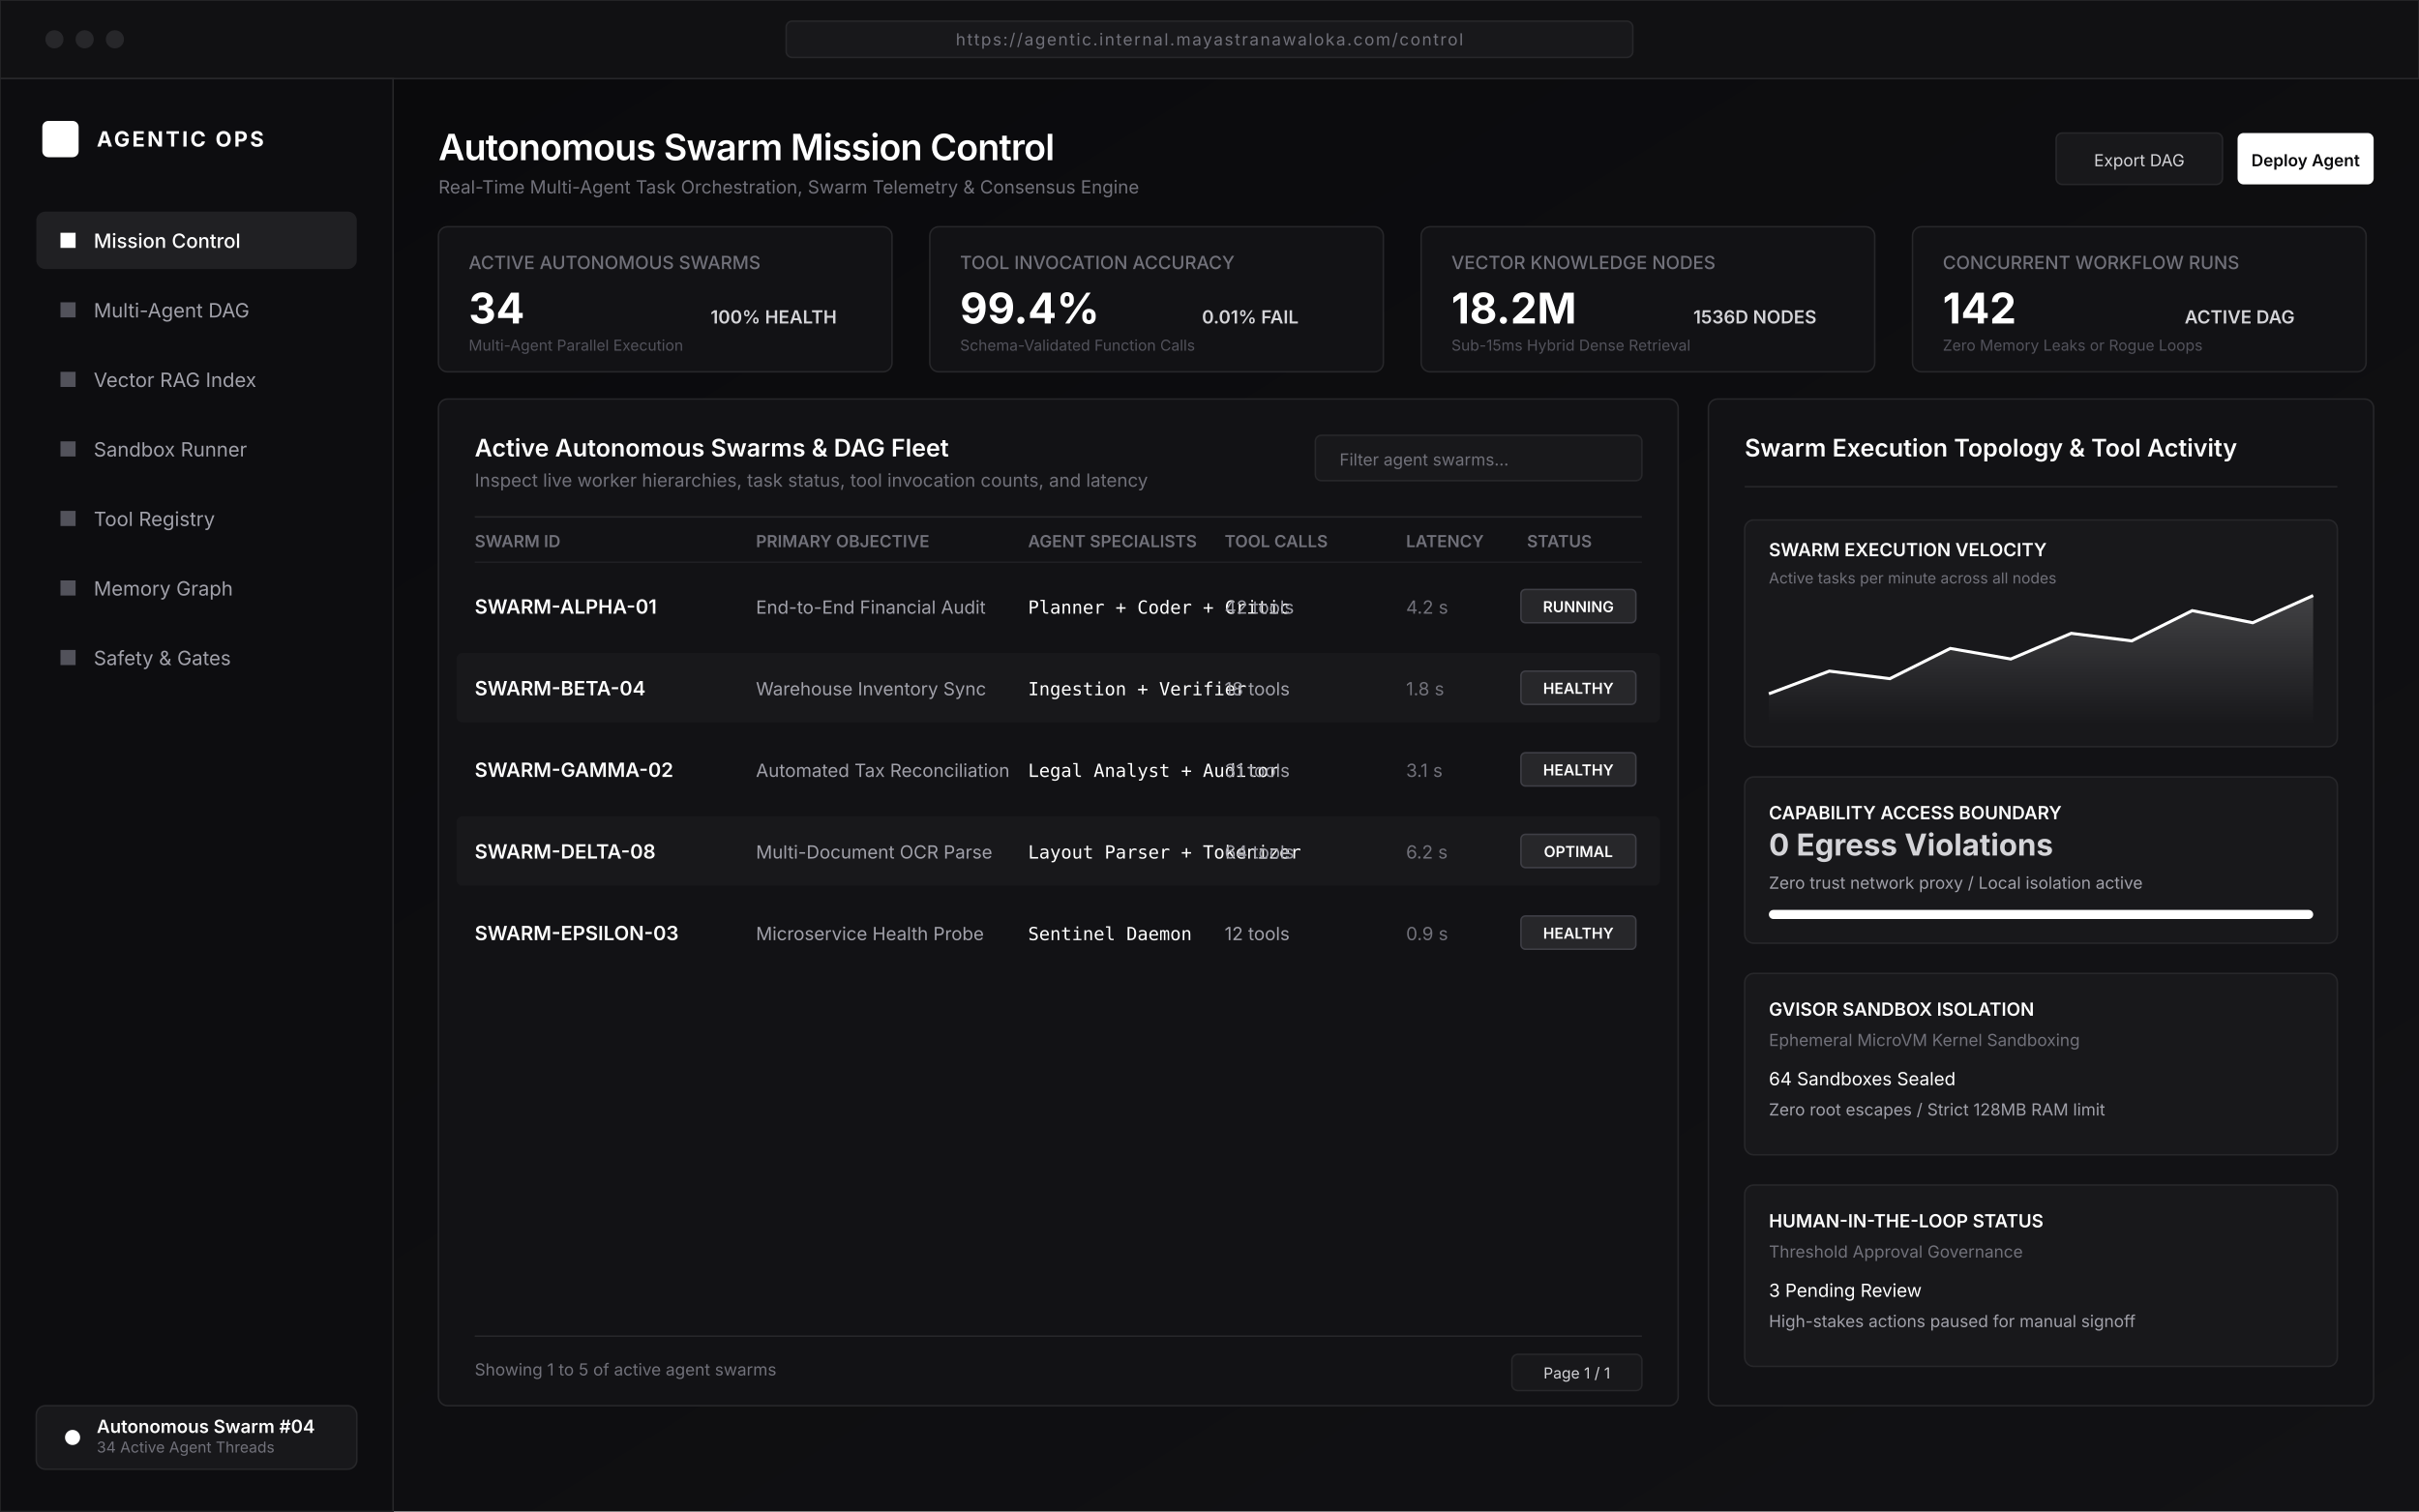
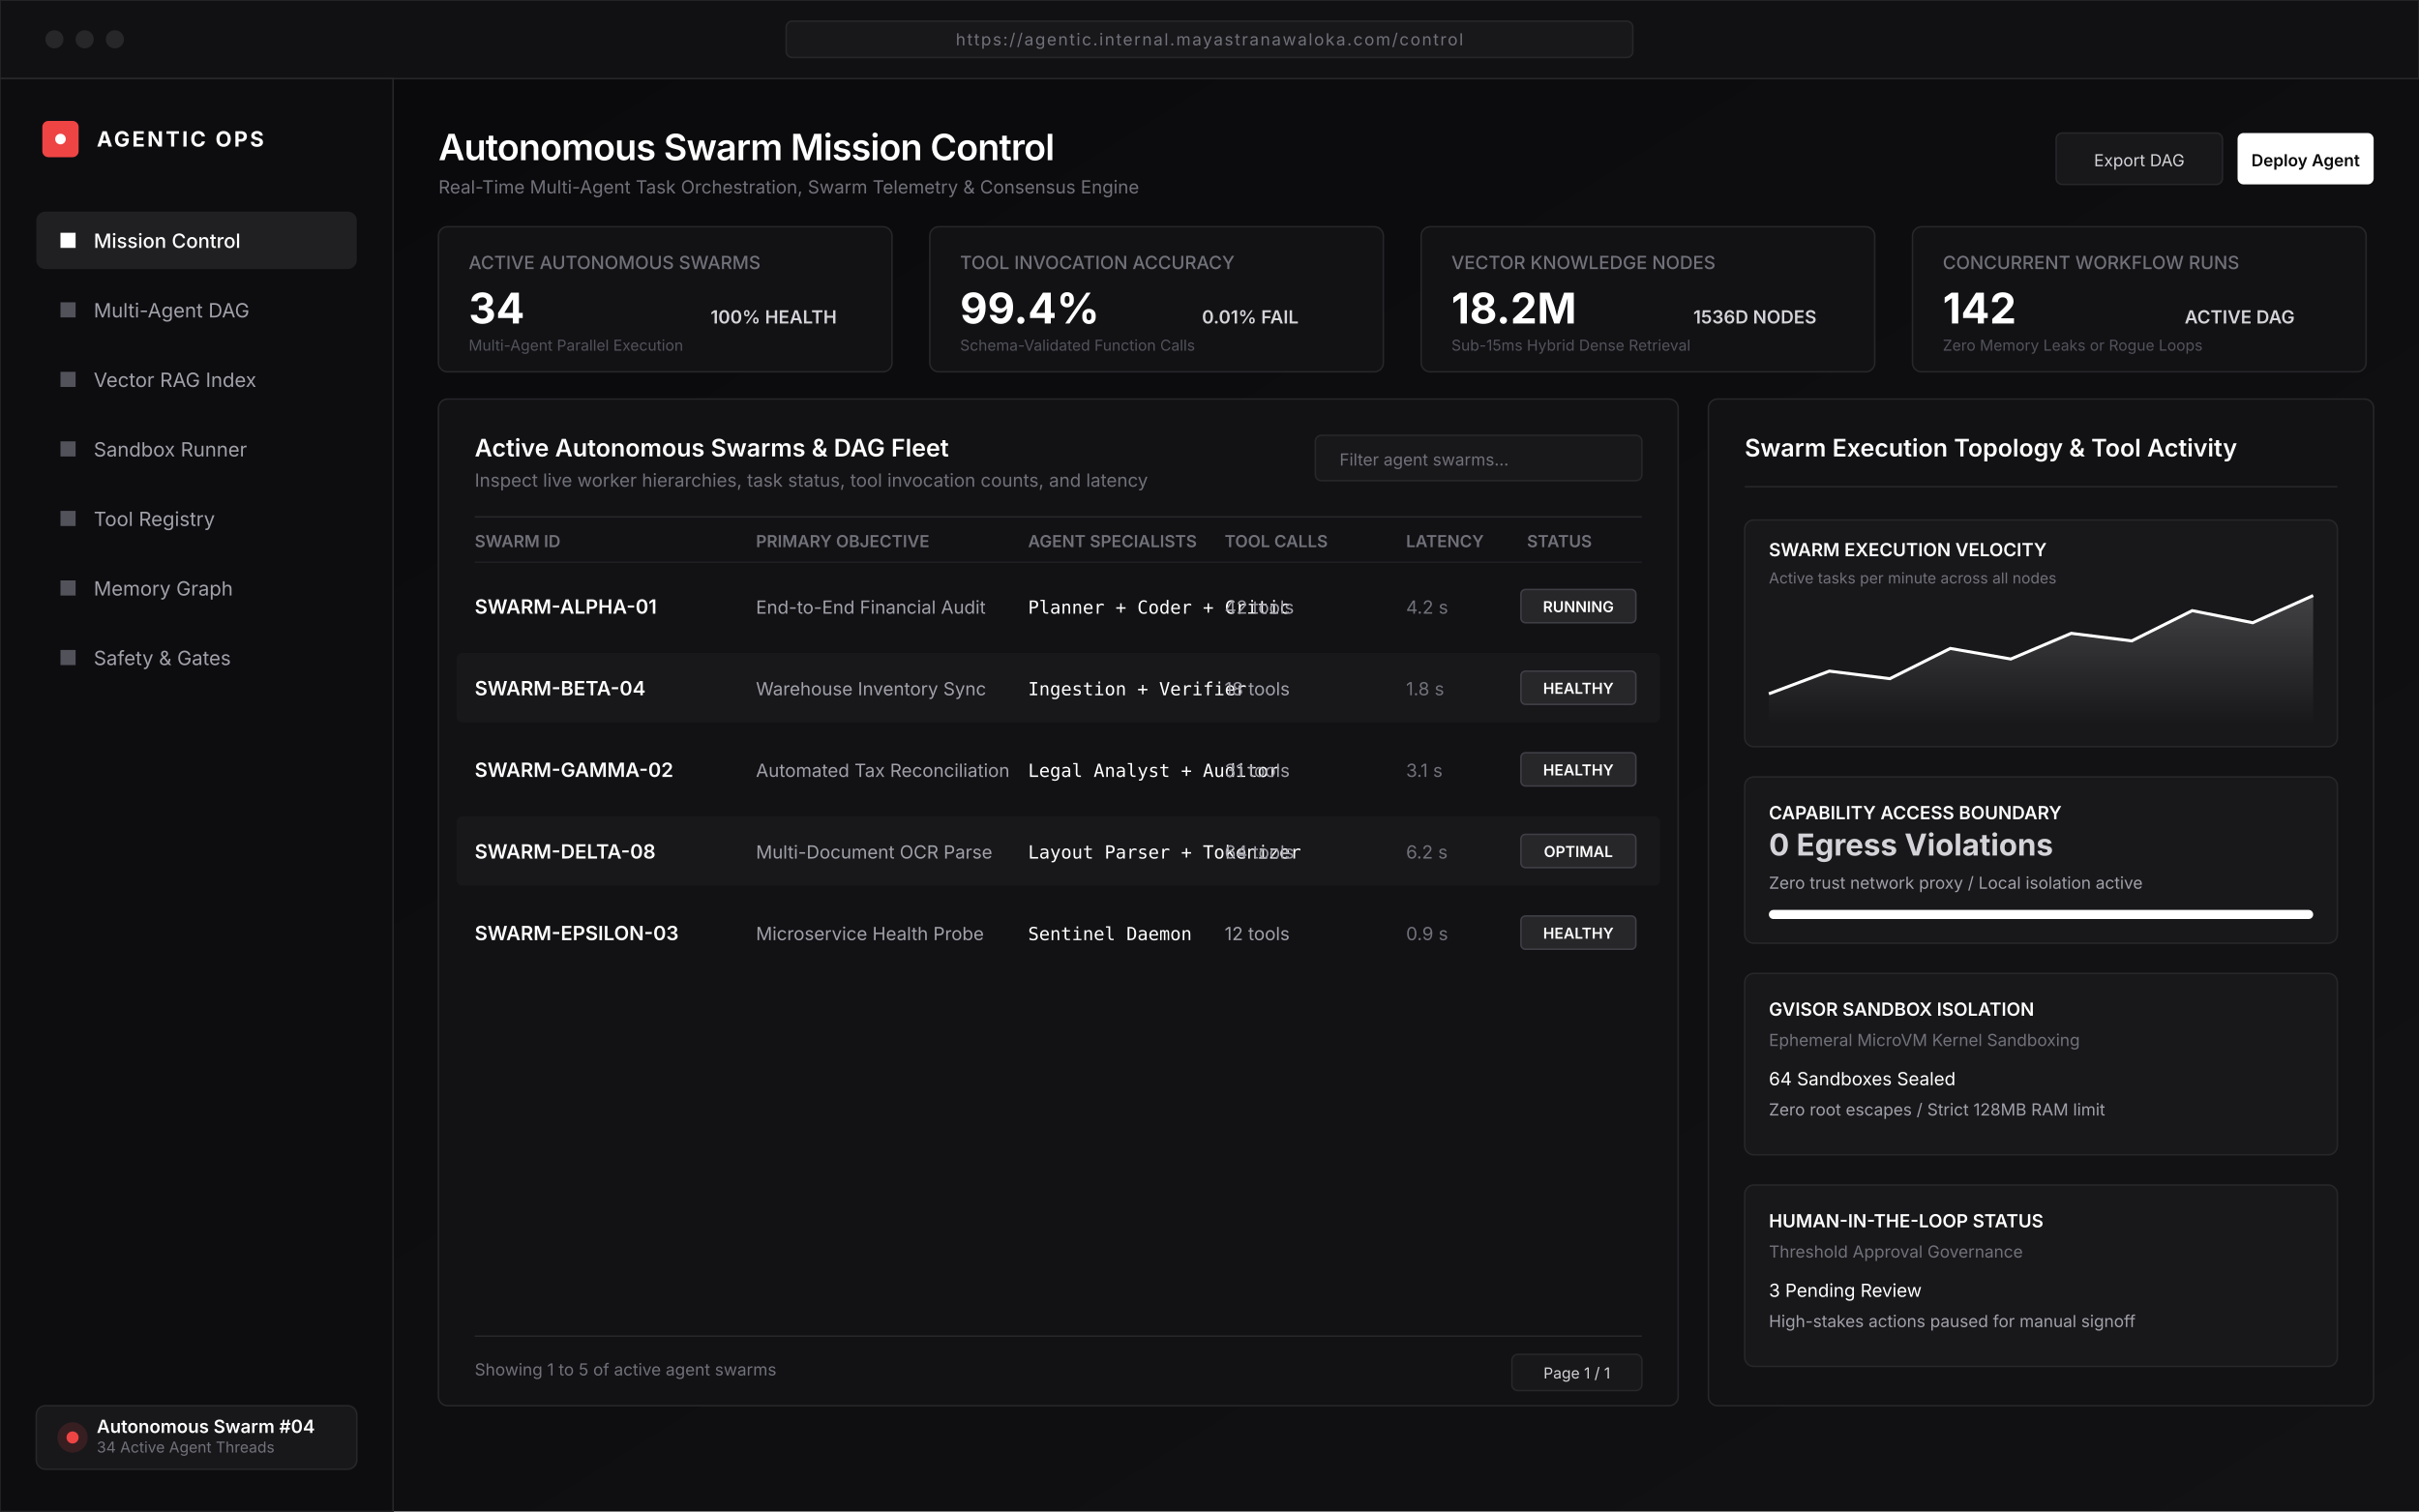
<svg xmlns="http://www.w3.org/2000/svg" viewBox="0 0 1600 1000" width="1600" height="1000">
  <defs>
    <linearGradient id="bgGlow" x1="0" y1="0" x2="1" y2="1">
      <stop offset="0%" stop-color="#09090b" />
      <stop offset="100%" stop-color="#121215" />
    </linearGradient>
    <linearGradient id="monoGrad" x1="0" y1="0" x2="0" y2="1">
      <stop offset="0%" stop-color="#ffffff" stop-opacity="0.18" />
      <stop offset="100%" stop-color="#ffffff" stop-opacity="0.0" />
    </linearGradient>
  </defs>
  <rect width="1600" height="1000" fill="url(#bgGlow)" />
  <rect width="1600" height="52" fill="#111113" stroke="#27272a" stroke-width="1" />
  <circle cx="36" cy="26" r="6" fill="#27272a" />
  <circle cx="56" cy="26" r="6" fill="#27272a" />
  <circle cx="76" cy="26" r="6" fill="#27272a" />
  <rect x="520" y="14" width="560" height="24" rx="4" fill="#18181b" stroke="#27272a" stroke-width="1" />
  <text x="800" y="30" fill="#71717a" font-family="-apple-system, BlinkMacSystemFont, sans-serif" font-size="11" text-anchor="middle" letter-spacing="1">https://agentic.internal.mayastranawaloka.com/control</text>
  <rect x="0" y="52" width="260" height="948" fill="#0d0d10" stroke="#27272a" stroke-width="1" />
-   <rect x="28" y="80" width="24" height="24" rx="4" fill="#ffffff" />
+   <rect x="28" y="80" width="24" height="24" rx="4" fill="#ef4444" />
+   <circle cx="40" cy="92" r="3.5" fill="#fefefe" />
  <text x="64" y="97" fill="#ffffff" font-family="-apple-system, BlinkMacSystemFont, sans-serif" font-size="14" font-weight="700" letter-spacing="1.5">AGENTIC OPS</text>
  <g transform="translate(24, 140)">
    <rect x="0" y="0" width="212" height="38" rx="6" fill="#ffffff" fill-opacity="0.08" />
    <rect x="16" y="14" width="10" height="10" fill="#ffffff" />
    <text x="38" y="24" fill="#ffffff" font-family="-apple-system, BlinkMacSystemFont, sans-serif" font-size="13" font-weight="500">Mission Control</text>
    <rect x="16" y="60" width="10" height="10" fill="#52525b" />
    <text x="38" y="70" fill="#a1a1aa" font-family="-apple-system, BlinkMacSystemFont, sans-serif" font-size="13">Multi-Agent DAG</text>
    <rect x="16" y="106" width="10" height="10" fill="#52525b" />
    <text x="38" y="116" fill="#a1a1aa" font-family="-apple-system, BlinkMacSystemFont, sans-serif" font-size="13">Vector RAG Index</text>
    <rect x="16" y="152" width="10" height="10" fill="#52525b" />
    <text x="38" y="162" fill="#a1a1aa" font-family="-apple-system, BlinkMacSystemFont, sans-serif" font-size="13">Sandbox Runner</text>
    <rect x="16" y="198" width="10" height="10" fill="#52525b" />
    <text x="38" y="208" fill="#a1a1aa" font-family="-apple-system, BlinkMacSystemFont, sans-serif" font-size="13">Tool Registry</text>
    <rect x="16" y="244" width="10" height="10" fill="#52525b" />
    <text x="38" y="254" fill="#a1a1aa" font-family="-apple-system, BlinkMacSystemFont, sans-serif" font-size="13">Memory Graph</text>
    <rect x="16" y="290" width="10" height="10" fill="#52525b" />
    <text x="38" y="300" fill="#a1a1aa" font-family="-apple-system, BlinkMacSystemFont, sans-serif" font-size="13">Safety &amp; Gates</text>
  </g>
  <rect x="24" y="930" width="212" height="42" rx="6" fill="#18181b" stroke="#27272a" stroke-width="1" />
-   <circle cx="48" cy="951" r="5" fill="#ffffff" />
+   <circle cx="48" cy="951" r="10" fill="#ef4444" fill-opacity="0.15" />
+   <circle cx="48" cy="951" r="4" fill="#ef4444" />
  <text x="64" y="948" fill="#ffffff" font-family="-apple-system, BlinkMacSystemFont, sans-serif" font-size="12" font-weight="600">Autonomous Swarm #04</text>
  <text x="64" y="961" fill="#71717a" font-family="-apple-system, BlinkMacSystemFont, sans-serif" font-size="10">34 Active Agent Threads</text>
  <g transform="translate(290, 80)">
    <text x="0" y="26" fill="#ffffff" font-family="-apple-system, BlinkMacSystemFont, sans-serif" font-size="24" font-weight="600" letter-spacing="-0.5">Autonomous Swarm Mission Control</text>
    <text x="0" y="48" fill="#71717a" font-family="-apple-system, BlinkMacSystemFont, sans-serif" font-size="12">Real-Time Multi-Agent Task Orchestration, Swarm Telemetry &amp; Consensus Engine</text>
    <rect x="1070" y="8" width="110" height="34" rx="4" fill="#18181b" stroke="#27272a" stroke-width="1" />
    <text x="1125" y="30" fill="#d4d4d8" font-family="-apple-system, BlinkMacSystemFont, sans-serif" font-size="11" text-anchor="middle">Export DAG</text>
    <rect x="1190" y="8" width="90" height="34" rx="4" fill="#ffffff" />
    <text x="1235" y="30" fill="#09090b" font-family="-apple-system, BlinkMacSystemFont, sans-serif" font-size="11" font-weight="600" text-anchor="middle">Deploy Agent</text>
  </g>
  <g transform="translate(290, 150)">
    <g transform="translate(0, 0)">
      <rect x="0" y="0" width="300" height="96" rx="6" fill="#121215" stroke="#27272a" stroke-width="1" />
      <text x="20" y="28" fill="#71717a" font-family="-apple-system, BlinkMacSystemFont, sans-serif" font-size="12" font-weight="500">ACTIVE AUTONOMOUS SWARMS</text>
      <text x="20" y="64" fill="#ffffff" font-family="-apple-system, BlinkMacSystemFont, sans-serif" font-size="28" font-weight="700">34</text>
      <text x="180" y="64" fill="#d4d4d8" font-family="-apple-system, BlinkMacSystemFont, sans-serif" font-size="12" font-weight="600">100% HEALTH</text>
      <text x="20" y="82" fill="#52525b" font-family="-apple-system, BlinkMacSystemFont, sans-serif" font-size="10">Multi-Agent Parallel Execution</text>
      <rect x="325" y="0" width="300" height="96" rx="6" fill="#121215" stroke="#27272a" stroke-width="1" />
      <text x="345" y="28" fill="#71717a" font-family="-apple-system, BlinkMacSystemFont, sans-serif" font-size="12" font-weight="500">TOOL INVOCATION ACCURACY</text>
      <text x="345" y="64" fill="#ffffff" font-family="-apple-system, BlinkMacSystemFont, sans-serif" font-size="28" font-weight="700">99.4%</text>
      <text x="505" y="64" fill="#d4d4d8" font-family="-apple-system, BlinkMacSystemFont, sans-serif" font-size="12" font-weight="600">0.01% FAIL</text>
      <text x="345" y="82" fill="#52525b" font-family="-apple-system, BlinkMacSystemFont, sans-serif" font-size="10">Schema-Validated Function Calls</text>
      <rect x="650" y="0" width="300" height="96" rx="6" fill="#121215" stroke="#27272a" stroke-width="1" />
      <text x="670" y="28" fill="#71717a" font-family="-apple-system, BlinkMacSystemFont, sans-serif" font-size="12" font-weight="500">VECTOR KNOWLEDGE NODES</text>
      <text x="670" y="64" fill="#ffffff" font-family="-apple-system, BlinkMacSystemFont, sans-serif" font-size="28" font-weight="700">18.2M</text>
      <text x="830" y="64" fill="#d4d4d8" font-family="-apple-system, BlinkMacSystemFont, sans-serif" font-size="12" font-weight="600">1536D NODES</text>
      <text x="670" y="82" fill="#52525b" font-family="-apple-system, BlinkMacSystemFont, sans-serif" font-size="10">Sub-15ms Hybrid Dense Retrieval</text>
      <rect x="975" y="0" width="300" height="96" rx="6" fill="#121215" stroke="#27272a" stroke-width="1" />
      <text x="995" y="28" fill="#71717a" font-family="-apple-system, BlinkMacSystemFont, sans-serif" font-size="12" font-weight="500">CONCURRENT WORKFLOW RUNS</text>
      <text x="995" y="64" fill="#ffffff" font-family="-apple-system, BlinkMacSystemFont, sans-serif" font-size="28" font-weight="700">142</text>
      <text x="1155" y="64" fill="#d4d4d8" font-family="-apple-system, BlinkMacSystemFont, sans-serif" font-size="12" font-weight="600">ACTIVE DAG</text>
      <text x="995" y="82" fill="#52525b" font-family="-apple-system, BlinkMacSystemFont, sans-serif" font-size="10">Zero Memory Leaks or Rogue Loops</text>
    </g>
    <g transform="translate(0, 114)">
      <rect width="820" height="666" rx="6" fill="#121215" stroke="#27272a" stroke-width="1" />
      <text x="24" y="38" fill="#ffffff" font-family="-apple-system, BlinkMacSystemFont, sans-serif" font-size="16" font-weight="600">Active Autonomous Swarms &amp; DAG Fleet</text>
      <text x="24" y="58" fill="#71717a" font-family="-apple-system, BlinkMacSystemFont, sans-serif" font-size="12">Inspect live worker hierarchies, task status, tool invocation counts, and latency</text>
      <rect x="580" y="24" width="216" height="30" rx="4" fill="#18181b" stroke="#27272a" stroke-width="1" />
      <text x="596" y="44" fill="#71717a" font-family="-apple-system, BlinkMacSystemFont, sans-serif" font-size="11">Filter agent swarms...</text>
      <line x1="24" y1="78" x2="796" y2="78" stroke="#27272a" stroke-width="1" />
      <text x="24" y="98" fill="#71717a" font-family="-apple-system, BlinkMacSystemFont, sans-serif" font-size="11" font-weight="600">SWARM ID</text>
      <text x="210" y="98" fill="#71717a" font-family="-apple-system, BlinkMacSystemFont, sans-serif" font-size="11" font-weight="600">PRIMARY OBJECTIVE</text>
      <text x="390" y="98" fill="#71717a" font-family="-apple-system, BlinkMacSystemFont, sans-serif" font-size="11" font-weight="600">AGENT SPECIALISTS</text>
      <text x="520" y="98" fill="#71717a" font-family="-apple-system, BlinkMacSystemFont, sans-serif" font-size="11" font-weight="600">TOOL CALLS</text>
      <text x="640" y="98" fill="#71717a" font-family="-apple-system, BlinkMacSystemFont, sans-serif" font-size="11" font-weight="600">LATENCY</text>
      <text x="720" y="98" fill="#71717a" font-family="-apple-system, BlinkMacSystemFont, sans-serif" font-size="11" font-weight="600">STATUS</text>
      <line x1="24" y1="108" x2="796" y2="108" stroke="#1f1f23" stroke-width="1" />
      <rect x="12" y="114" width="796" height="46" rx="4" fill="#121215" />
      <text x="24" y="142" fill="#ffffff" font-family="-apple-system, BlinkMacSystemFont, sans-serif" font-size="13" font-weight="600">SWARM-ALPHA-01</text>
      <text x="210" y="142" fill="#a1a1aa" font-family="-apple-system, BlinkMacSystemFont, sans-serif" font-size="12">End-to-End Financial Audit</text>
      <text x="390" y="142" fill="#ffffff" font-family="monospace" font-size="12">Planner + Coder + Critic</text>
      <text x="520" y="142" fill="#a1a1aa" font-family="-apple-system, BlinkMacSystemFont, sans-serif" font-size="12">42 tools</text>
      <text x="640" y="142" fill="#71717a" font-family="-apple-system, BlinkMacSystemFont, sans-serif" font-size="12">4.2 s</text>
      <rect x="716" y="126" width="76" height="22" rx="3" fill="#27272a" stroke="#3f3f46" stroke-width="1" />
      <text x="754" y="141" fill="#ffffff" font-family="-apple-system, BlinkMacSystemFont, sans-serif" font-size="10" font-weight="600" text-anchor="middle">RUNNING</text>
      <rect x="12" y="168" width="796" height="46" rx="4" fill="#18181b" />
      <text x="24" y="196" fill="#ffffff" font-family="-apple-system, BlinkMacSystemFont, sans-serif" font-size="13" font-weight="600">SWARM-BETA-04</text>
      <text x="210" y="196" fill="#a1a1aa" font-family="-apple-system, BlinkMacSystemFont, sans-serif" font-size="12">Warehouse Inventory Sync</text>
      <text x="390" y="196" fill="#ffffff" font-family="monospace" font-size="12">Ingestion + Verifier</text>
      <text x="520" y="196" fill="#a1a1aa" font-family="-apple-system, BlinkMacSystemFont, sans-serif" font-size="12">18 tools</text>
      <text x="640" y="196" fill="#71717a" font-family="-apple-system, BlinkMacSystemFont, sans-serif" font-size="12">1.8 s</text>
      <rect x="716" y="180" width="76" height="22" rx="3" fill="#27272a" stroke="#3f3f46" stroke-width="1" />
      <text x="754" y="195" fill="#ffffff" font-family="-apple-system, BlinkMacSystemFont, sans-serif" font-size="10" font-weight="600" text-anchor="middle">HEALTHY</text>
      <rect x="12" y="222" width="796" height="46" rx="4" fill="#121215" />
      <text x="24" y="250" fill="#ffffff" font-family="-apple-system, BlinkMacSystemFont, sans-serif" font-size="13" font-weight="600">SWARM-GAMMA-02</text>
      <text x="210" y="250" fill="#a1a1aa" font-family="-apple-system, BlinkMacSystemFont, sans-serif" font-size="12">Automated Tax Reconciliation</text>
      <text x="390" y="250" fill="#ffffff" font-family="monospace" font-size="12">Legal Analyst + Auditor</text>
      <text x="520" y="250" fill="#a1a1aa" font-family="-apple-system, BlinkMacSystemFont, sans-serif" font-size="12">31 tools</text>
      <text x="640" y="250" fill="#71717a" font-family="-apple-system, BlinkMacSystemFont, sans-serif" font-size="12">3.1 s</text>
      <rect x="716" y="234" width="76" height="22" rx="3" fill="#27272a" stroke="#3f3f46" stroke-width="1" />
      <text x="754" y="249" fill="#ffffff" font-family="-apple-system, BlinkMacSystemFont, sans-serif" font-size="10" font-weight="600" text-anchor="middle">HEALTHY</text>
      <rect x="12" y="276" width="796" height="46" rx="4" fill="#18181b" />
      <text x="24" y="304" fill="#ffffff" font-family="-apple-system, BlinkMacSystemFont, sans-serif" font-size="13" font-weight="600">SWARM-DELTA-08</text>
      <text x="210" y="304" fill="#a1a1aa" font-family="-apple-system, BlinkMacSystemFont, sans-serif" font-size="12">Multi-Document OCR Parse</text>
      <text x="390" y="304" fill="#ffffff" font-family="monospace" font-size="12">Layout Parser + Tokenizer</text>
      <text x="520" y="304" fill="#a1a1aa" font-family="-apple-system, BlinkMacSystemFont, sans-serif" font-size="12">64 tools</text>
      <text x="640" y="304" fill="#71717a" font-family="-apple-system, BlinkMacSystemFont, sans-serif" font-size="12">6.2 s</text>
      <rect x="716" y="288" width="76" height="22" rx="3" fill="#27272a" stroke="#3f3f46" stroke-width="1" />
      <text x="754" y="303" fill="#ffffff" font-family="-apple-system, BlinkMacSystemFont, sans-serif" font-size="10" font-weight="600" text-anchor="middle">OPTIMAL</text>
      <rect x="12" y="330" width="796" height="46" rx="4" fill="#121215" />
      <text x="24" y="358" fill="#ffffff" font-family="-apple-system, BlinkMacSystemFont, sans-serif" font-size="13" font-weight="600">SWARM-EPSILON-03</text>
      <text x="210" y="358" fill="#a1a1aa" font-family="-apple-system, BlinkMacSystemFont, sans-serif" font-size="12">Microservice Health Probe</text>
      <text x="390" y="358" fill="#ffffff" font-family="monospace" font-size="12">Sentinel Daemon</text>
      <text x="520" y="358" fill="#a1a1aa" font-family="-apple-system, BlinkMacSystemFont, sans-serif" font-size="12">12 tools</text>
      <text x="640" y="358" fill="#71717a" font-family="-apple-system, BlinkMacSystemFont, sans-serif" font-size="12">0.9 s</text>
      <rect x="716" y="342" width="76" height="22" rx="3" fill="#27272a" stroke="#3f3f46" stroke-width="1" />
      <text x="754" y="357" fill="#ffffff" font-family="-apple-system, BlinkMacSystemFont, sans-serif" font-size="10" font-weight="600" text-anchor="middle">HEALTHY</text>
      <line x1="24" y1="620" x2="796" y2="620" stroke="#27272a" stroke-width="1" />
      <text x="24" y="646" fill="#71717a" font-family="-apple-system, BlinkMacSystemFont, sans-serif" font-size="11">Showing 1 to 5 of active agent swarms</text>
      <rect x="710" y="632" width="86" height="24" rx="4" fill="#18181b" stroke="#27272a" stroke-width="1" />
      <text x="753" y="648" fill="#d4d4d8" font-family="-apple-system, BlinkMacSystemFont, sans-serif" font-size="10" text-anchor="middle">Page 1 / 1</text>
      <g transform="translate(840, 0)">
        <rect width="440" height="666" rx="6" fill="#121215" stroke="#27272a" stroke-width="1" />
        <text x="24" y="38" fill="#ffffff" font-family="-apple-system, BlinkMacSystemFont, sans-serif" font-size="16" font-weight="600">Swarm Execution Topology &amp; Tool Activity</text>
        <line x1="24" y1="58" x2="416" y2="58" stroke="#27272a" stroke-width="1" />
        <rect x="24" y="80" width="392" height="150" rx="6" fill="#18181b" stroke="#27272a" stroke-width="1" />
        <text x="40" y="104" fill="#ffffff" font-family="-apple-system, BlinkMacSystemFont, sans-serif" font-size="12" font-weight="600">SWARM EXECUTION VELOCITY</text>
        <text x="40" y="122" fill="#71717a" font-family="-apple-system, BlinkMacSystemFont, sans-serif" font-size="10">Active tasks per minute across all nodes</text>
        <path d="M 40 195 L 80 180 L 120 185 L 160 165 L 200 172 L 240 155 L 280 160 L 320 140 L 360 148 L 400 130 L 400 215 L 40 215 Z" fill="url(#monoGrad)" />
        <path d="M 40 195 L 80 180 L 120 185 L 160 165 L 200 172 L 240 155 L 280 160 L 320 140 L 360 148 L 400 130" fill="none" stroke="#ffffff" stroke-width="2" />
        <g transform="translate(24, 250)">
          <rect width="392" height="110" rx="6" fill="#18181b" stroke="#27272a" stroke-width="1" />
          <text x="16" y="28" fill="#ffffff" font-family="-apple-system, BlinkMacSystemFont, sans-serif" font-size="12" font-weight="600">CAPABILITY ACCESS BOUNDARY</text>
          <text x="16" y="52" fill="#d4d4d8" font-family="-apple-system, BlinkMacSystemFont, sans-serif" font-size="20" font-weight="700">0 Egress Violations</text>
          <text x="16" y="74" fill="#a1a1aa" font-family="-apple-system, BlinkMacSystemFont, sans-serif" font-size="11">Zero trust network proxy / Local isolation active</text>
          <rect x="16" y="88" width="360" height="6" rx="3" fill="#27272a" />
          <rect x="16" y="88" width="360" height="6" rx="3" fill="#ffffff" />
        </g>
        <g transform="translate(24, 380)">
          <rect width="392" height="120" rx="6" fill="#18181b" stroke="#27272a" stroke-width="1" />
          <text x="16" y="28" fill="#ffffff" font-family="-apple-system, BlinkMacSystemFont, sans-serif" font-size="12" font-weight="600">GVISOR SANDBOX ISOLATION</text>
          <text x="16" y="48" fill="#71717a" font-family="-apple-system, BlinkMacSystemFont, sans-serif" font-size="11">Ephemeral MicroVM Kernel Sandboxing</text>
          <text x="16" y="74" fill="#ffffff" font-family="-apple-system, BlinkMacSystemFont, sans-serif" font-size="12">64 Sandboxes Sealed</text>
          <text x="16" y="94" fill="#a1a1aa" font-family="-apple-system, BlinkMacSystemFont, sans-serif" font-size="11">Zero root escapes / Strict 128MB RAM limit</text>
        </g>
        <g transform="translate(24, 520)">
          <rect width="392" height="120" rx="6" fill="#18181b" stroke="#27272a" stroke-width="1" />
          <text x="16" y="28" fill="#ffffff" font-family="-apple-system, BlinkMacSystemFont, sans-serif" font-size="12" font-weight="600">HUMAN-IN-THE-LOOP STATUS</text>
          <text x="16" y="48" fill="#71717a" font-family="-apple-system, BlinkMacSystemFont, sans-serif" font-size="11">Threshold Approval Governance</text>
          <text x="16" y="74" fill="#ffffff" font-family="-apple-system, BlinkMacSystemFont, sans-serif" font-size="12">3 Pending Review</text>
          <text x="16" y="94" fill="#a1a1aa" font-family="-apple-system, BlinkMacSystemFont, sans-serif" font-size="11">High-stakes actions paused for manual signoff</text>
        </g>
      </g>
    </g>
  </g>
</svg>
